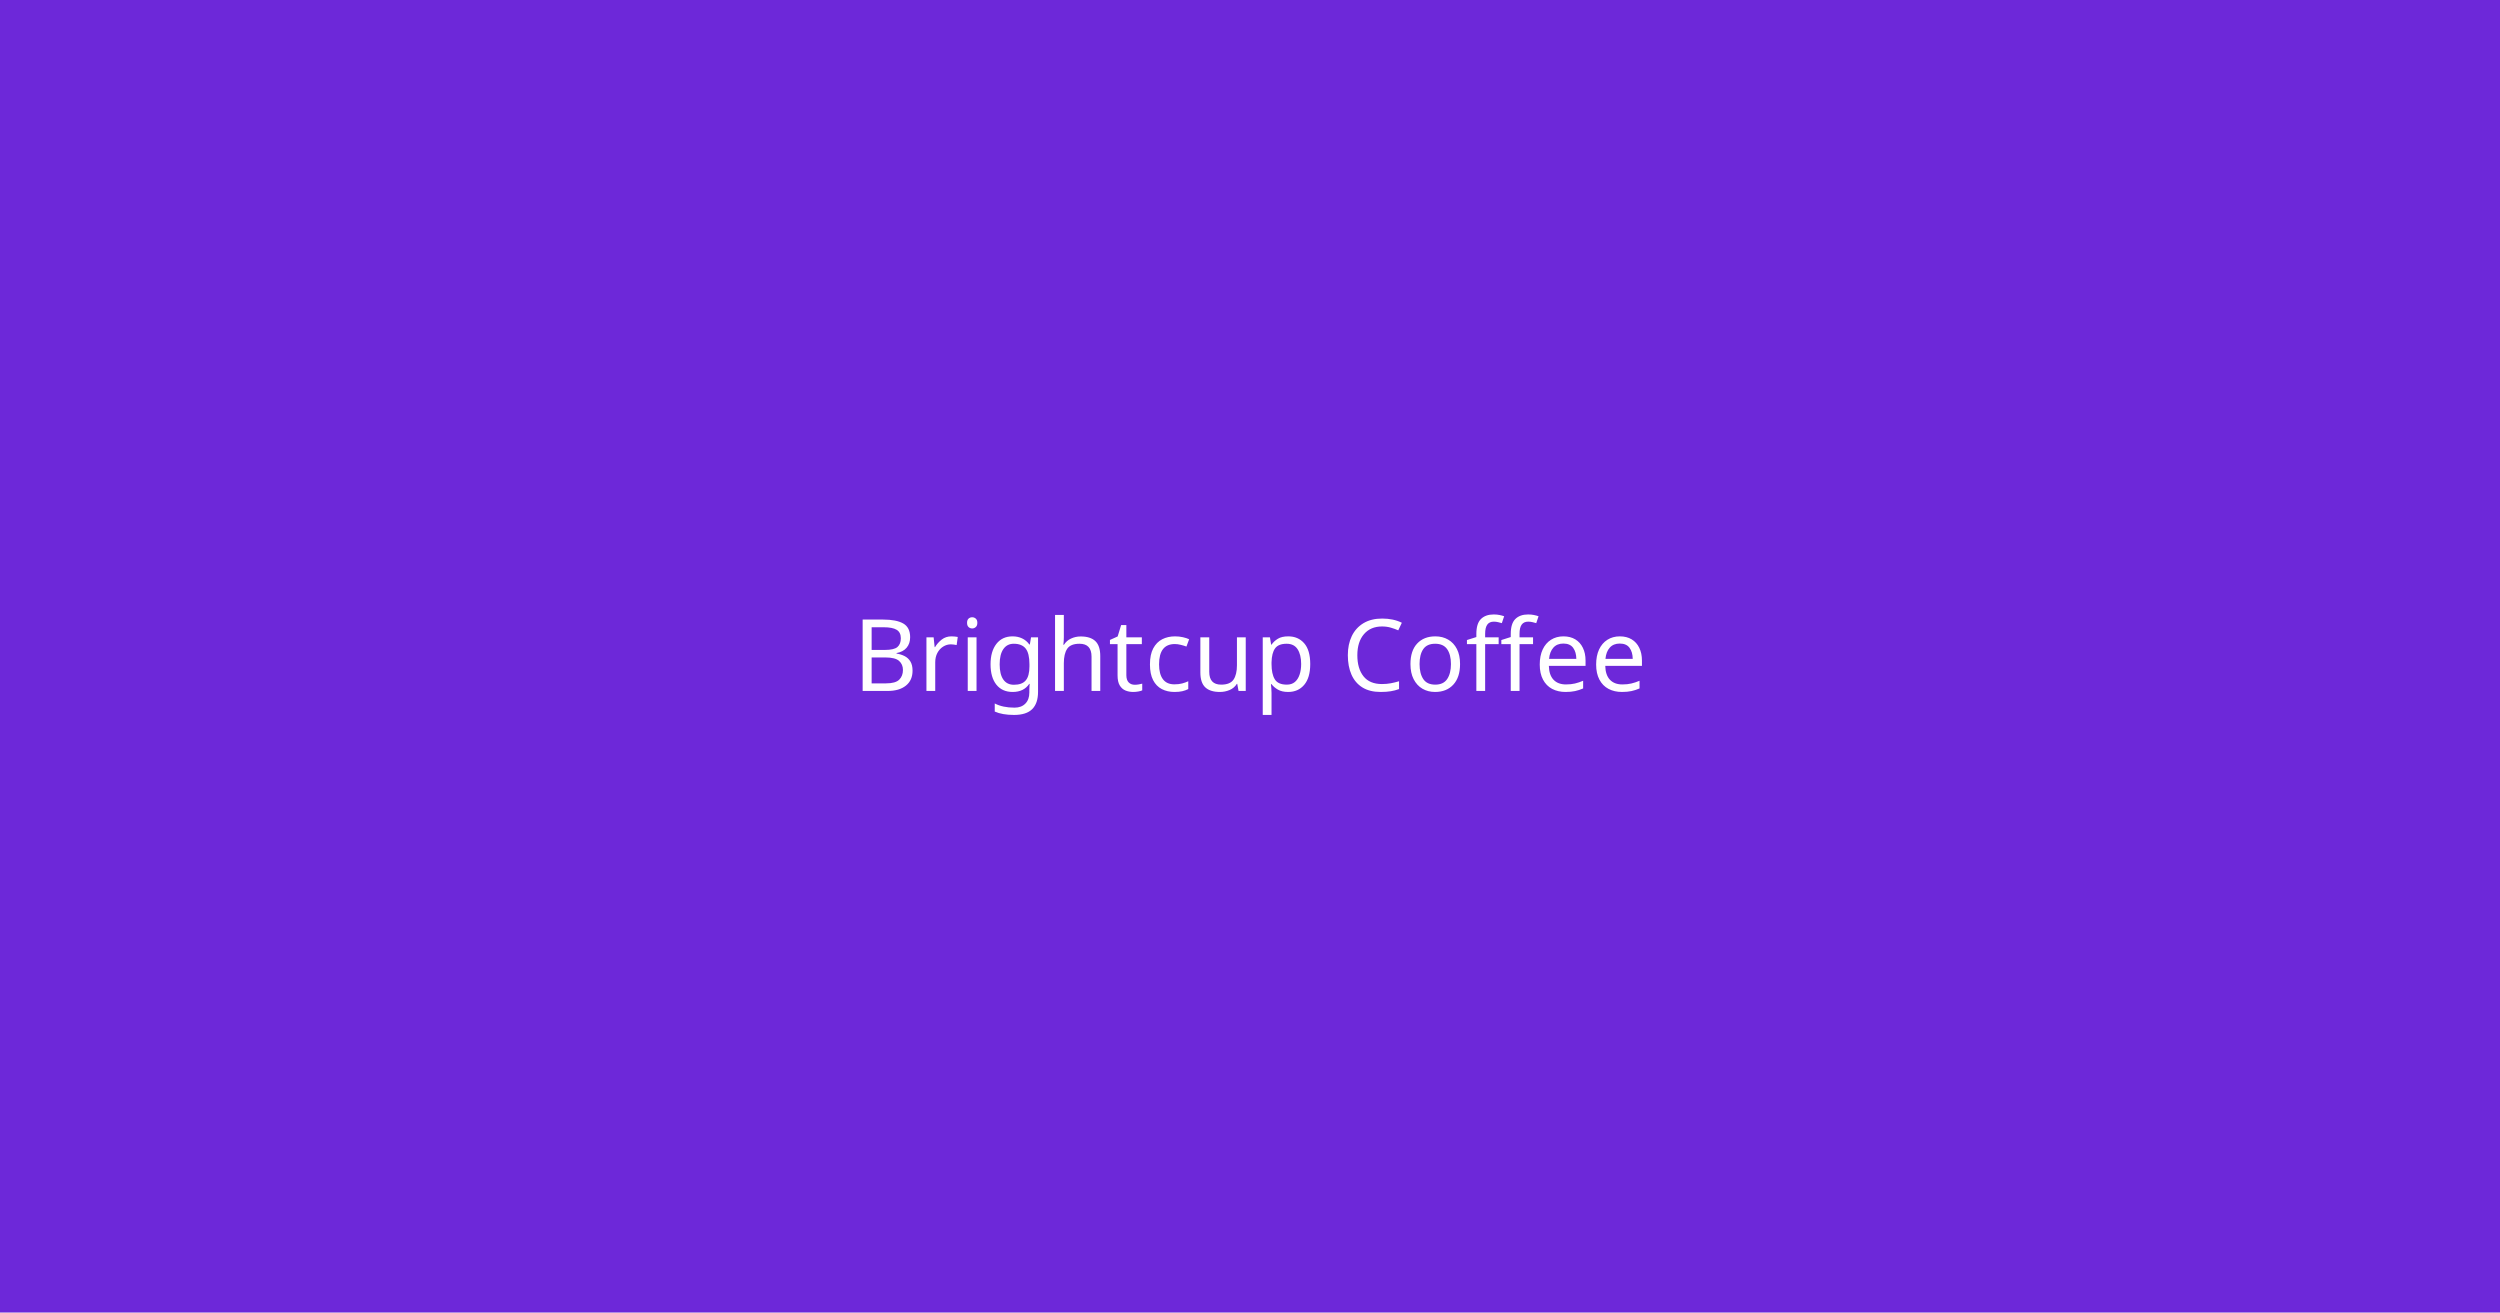
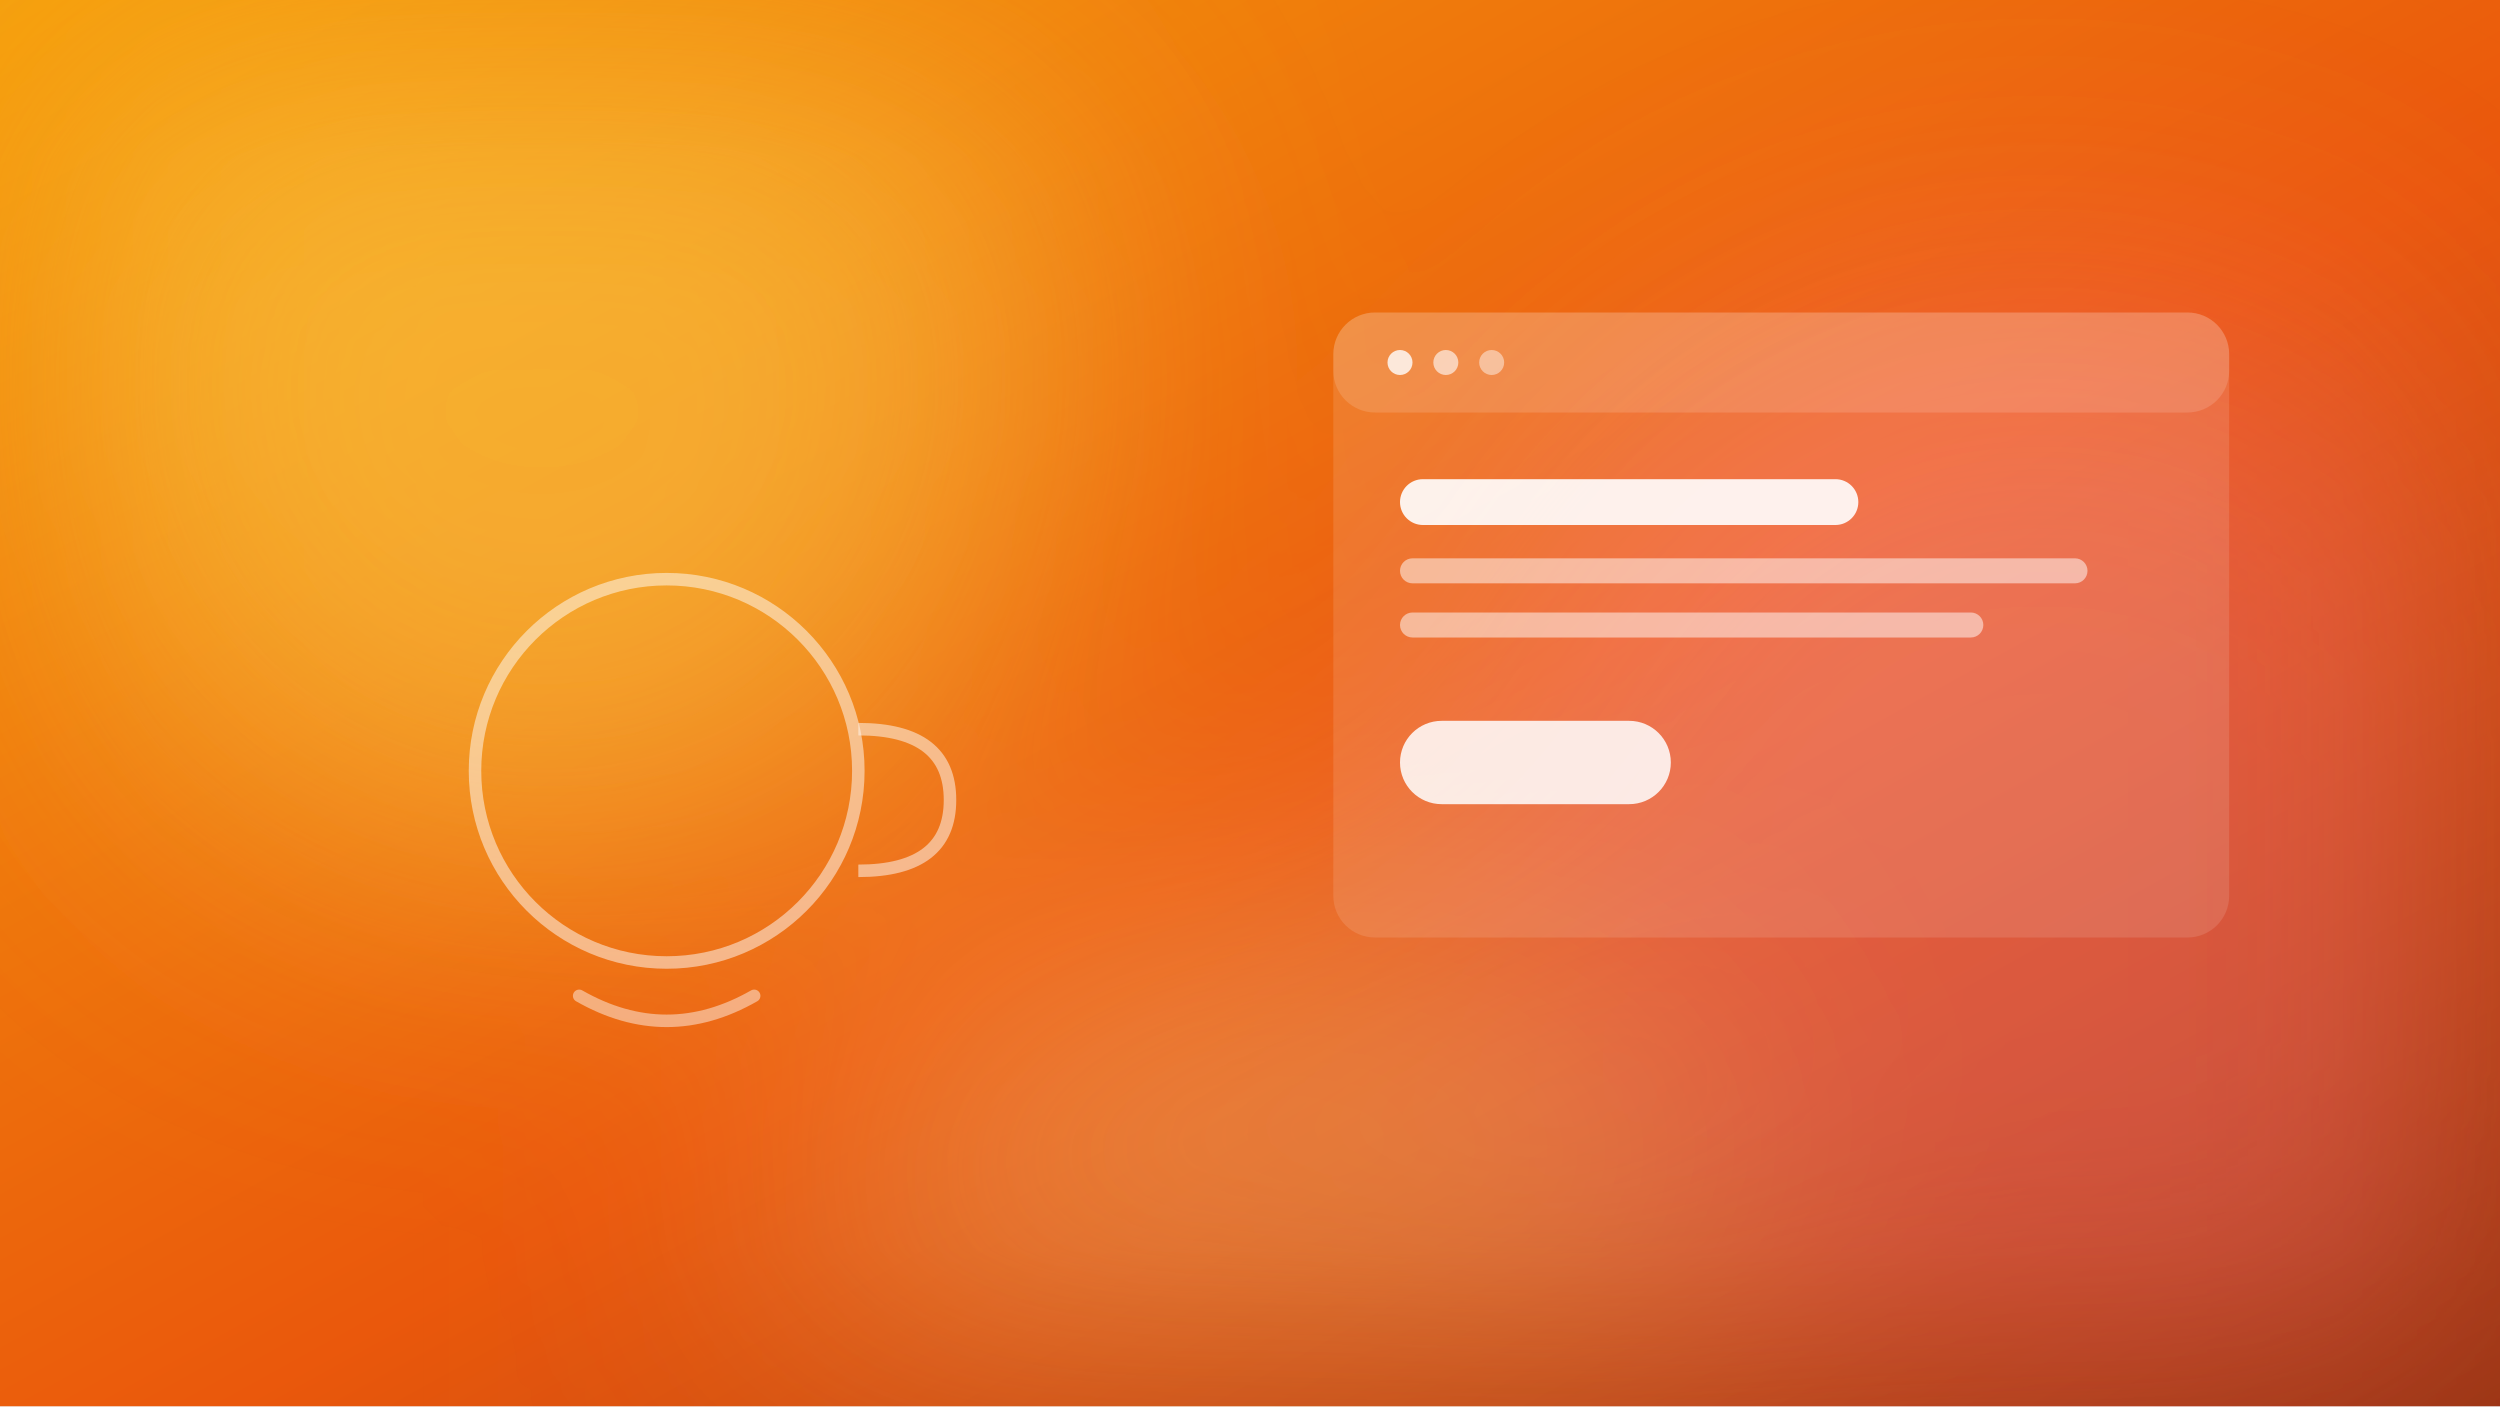
- <svg xmlns="http://www.w3.org/2000/svg" width="1200" height="630">
-   <rect width="1200" height="630" fill="#6d28d9" />
-   <text x="50%" y="50%" fill="#fff" font-family="sans-serif" font-size="48" text-anchor="middle" dominant-baseline="middle">Brightcup Coffee</text>
+ <svg xmlns="http://www.w3.org/2000/svg" width="1200" height="675" viewBox="0 0 1200 675" fill="none">
+   <defs>
+     <linearGradient id="bg" x1="0" y1="0" x2="1" y2="1">
+       <stop offset="0" stop-color="#f59e0b" />
+       <stop offset="0.55" stop-color="#ea580c" />
+       <stop offset="1" stop-color="#9a3412" />
+     </linearGradient>
+     <filter id="blur" x="-50%" y="-50%" width="200%" height="200%">
+       <feGaussianBlur stdDeviation="80" />
+     </filter>
+   </defs>
+   <rect width="1200" height="675" fill="url(#bg)" />
+   <g filter="url(#blur)">
+     <circle cx="260" cy="180" r="240" fill="#fcd34d" opacity="0.55" />
+     <circle cx="980" cy="420" r="280" fill="#fb7185" opacity="0.4" />
+     <circle cx="600" cy="640" r="220" fill="#fdba74" opacity="0.45" />
+   </g>
+   <g>
+     <rect x="640" y="150" width="430" height="300" rx="20" fill="#ffffff" opacity="0.12" />
+     <rect x="640" y="150" width="430" height="48" rx="20" fill="#ffffff" opacity="0.14" />
+     <circle cx="672" cy="174" r="6" fill="#fff" opacity="0.8" />
+     <circle cx="694" cy="174" r="6" fill="#fff" opacity="0.6" />
+     <circle cx="716" cy="174" r="6" fill="#fff" opacity="0.45" />
+     <rect x="672" y="230" width="220" height="22" rx="11" fill="#fff" opacity="0.9" />
+     <rect x="672" y="268" width="330" height="12" rx="6" fill="#fff" opacity="0.5" />
+     <rect x="672" y="294" width="280" height="12" rx="6" fill="#fff" opacity="0.5" />
+     <rect x="672" y="346" width="130" height="40" rx="20" fill="#fff" opacity="0.85" />
+   </g>
+   <g opacity="0.9">
+     <circle cx="320" cy="370" r="92" fill="none" stroke="#fff" stroke-width="6" opacity="0.55" />
+     <path d="M412 350 q44 0 44 34 t-44 34" fill="none" stroke="#fff" stroke-width="6" opacity="0.55" />
+     <path d="M278 478 q42 24 84 0" fill="none" stroke="#fff" stroke-width="6" opacity="0.5" stroke-linecap="round" />
+   </g>
</svg>
